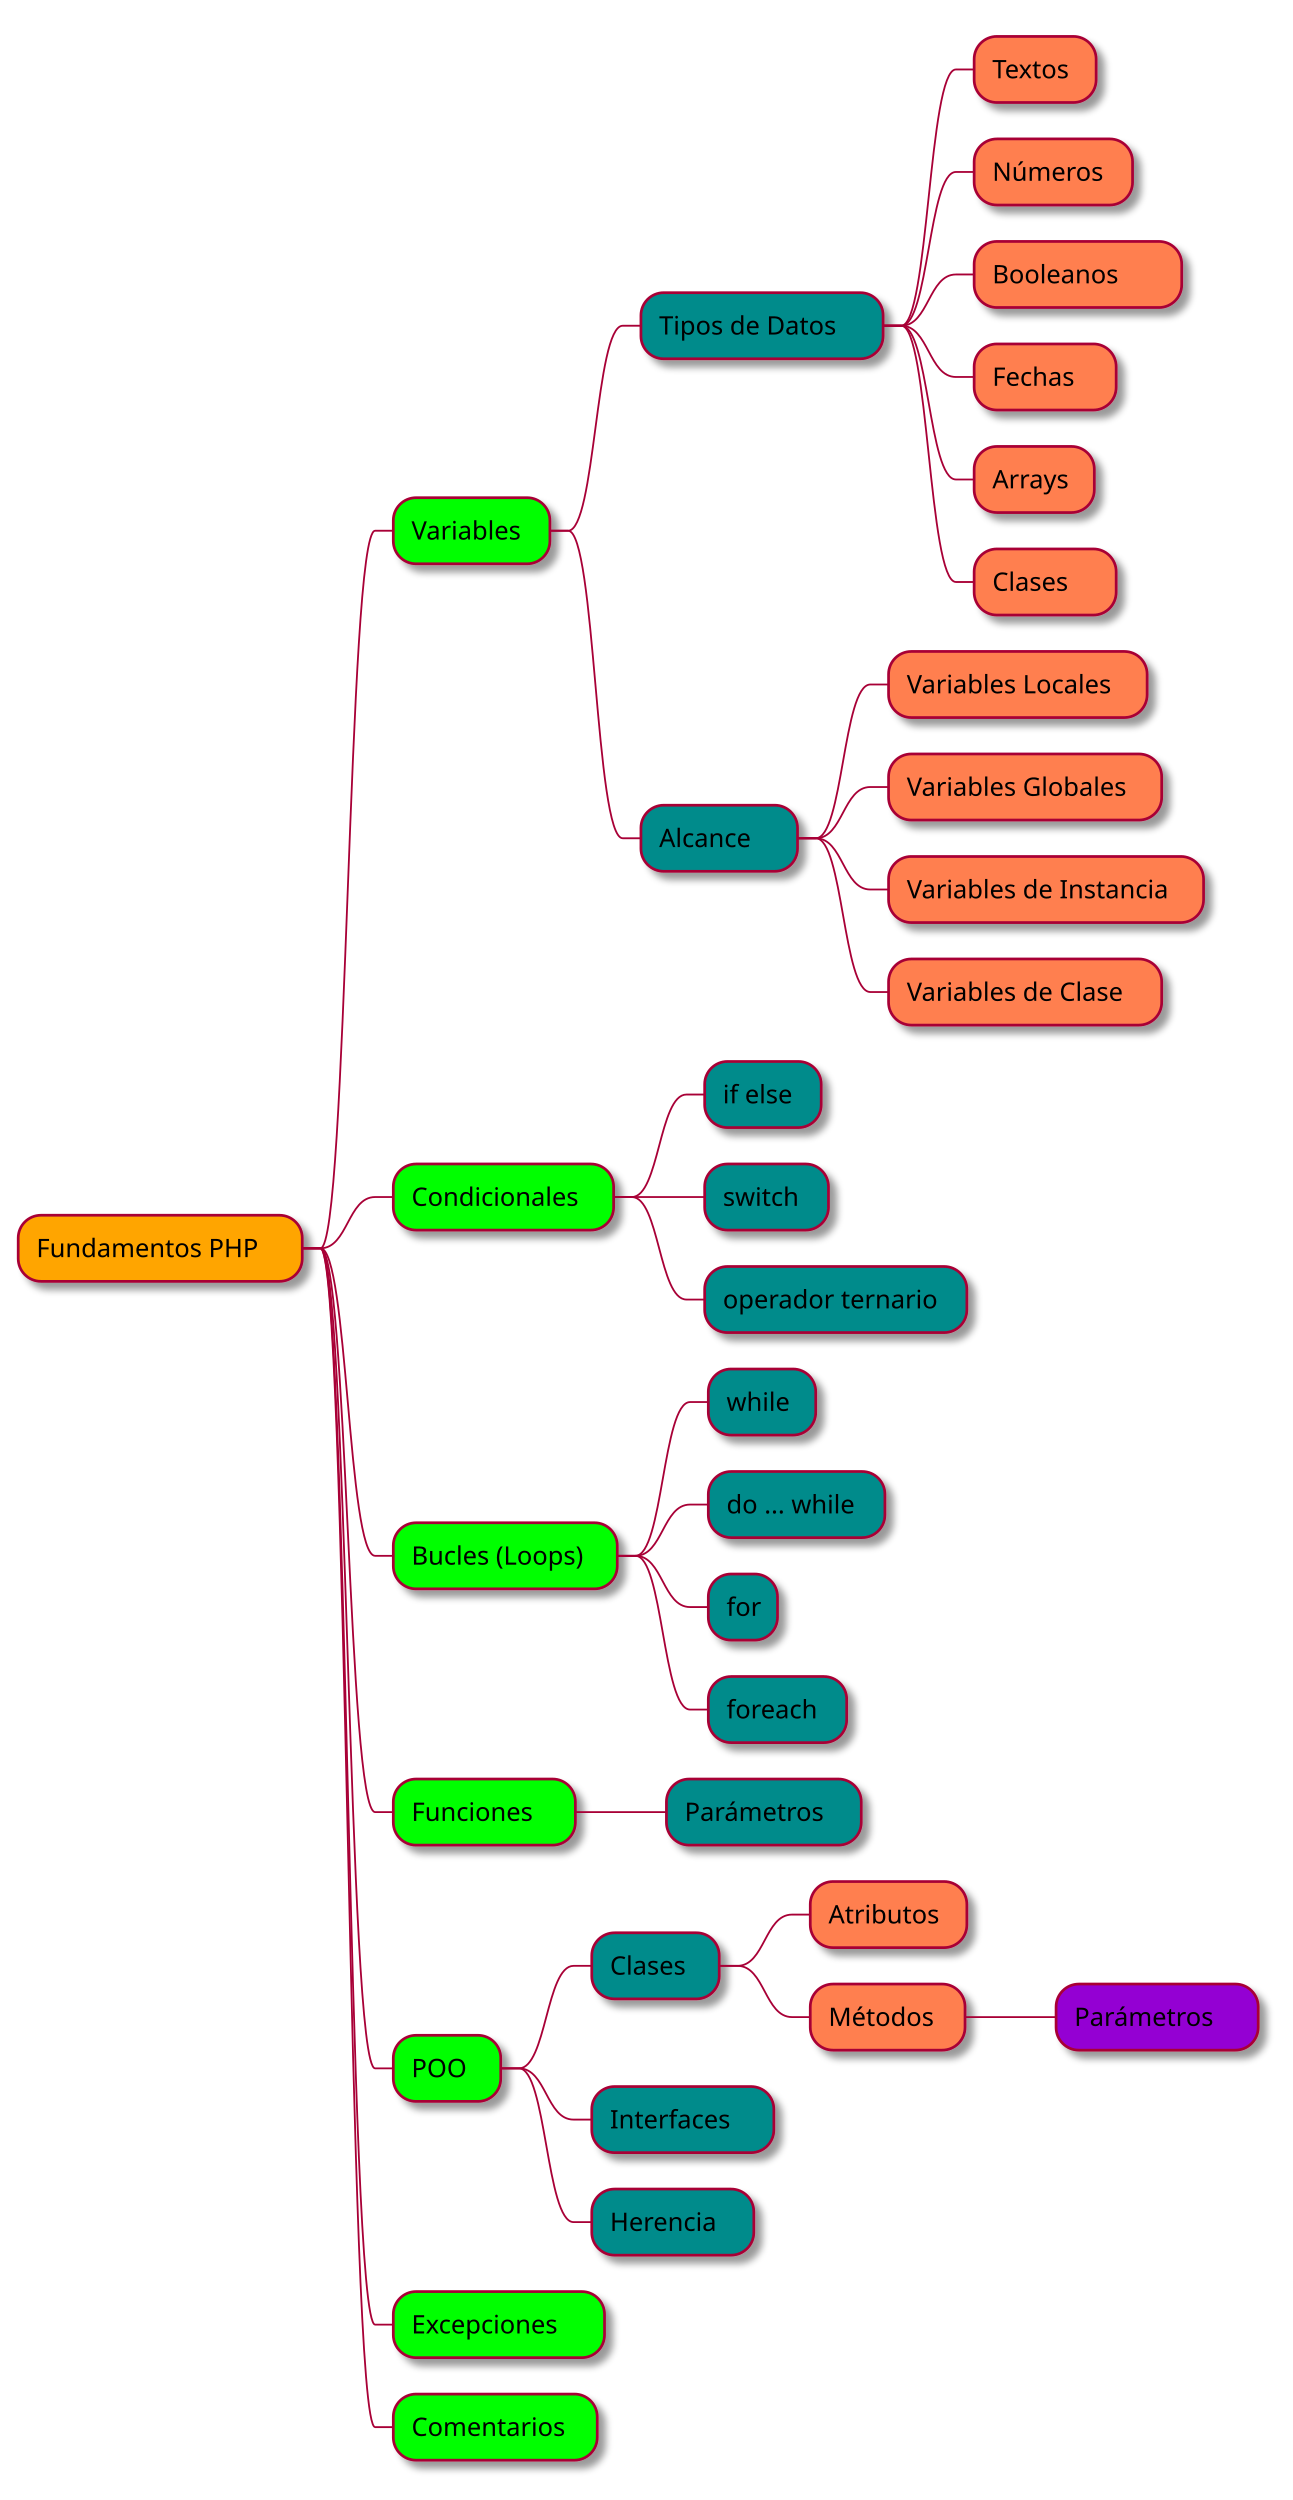
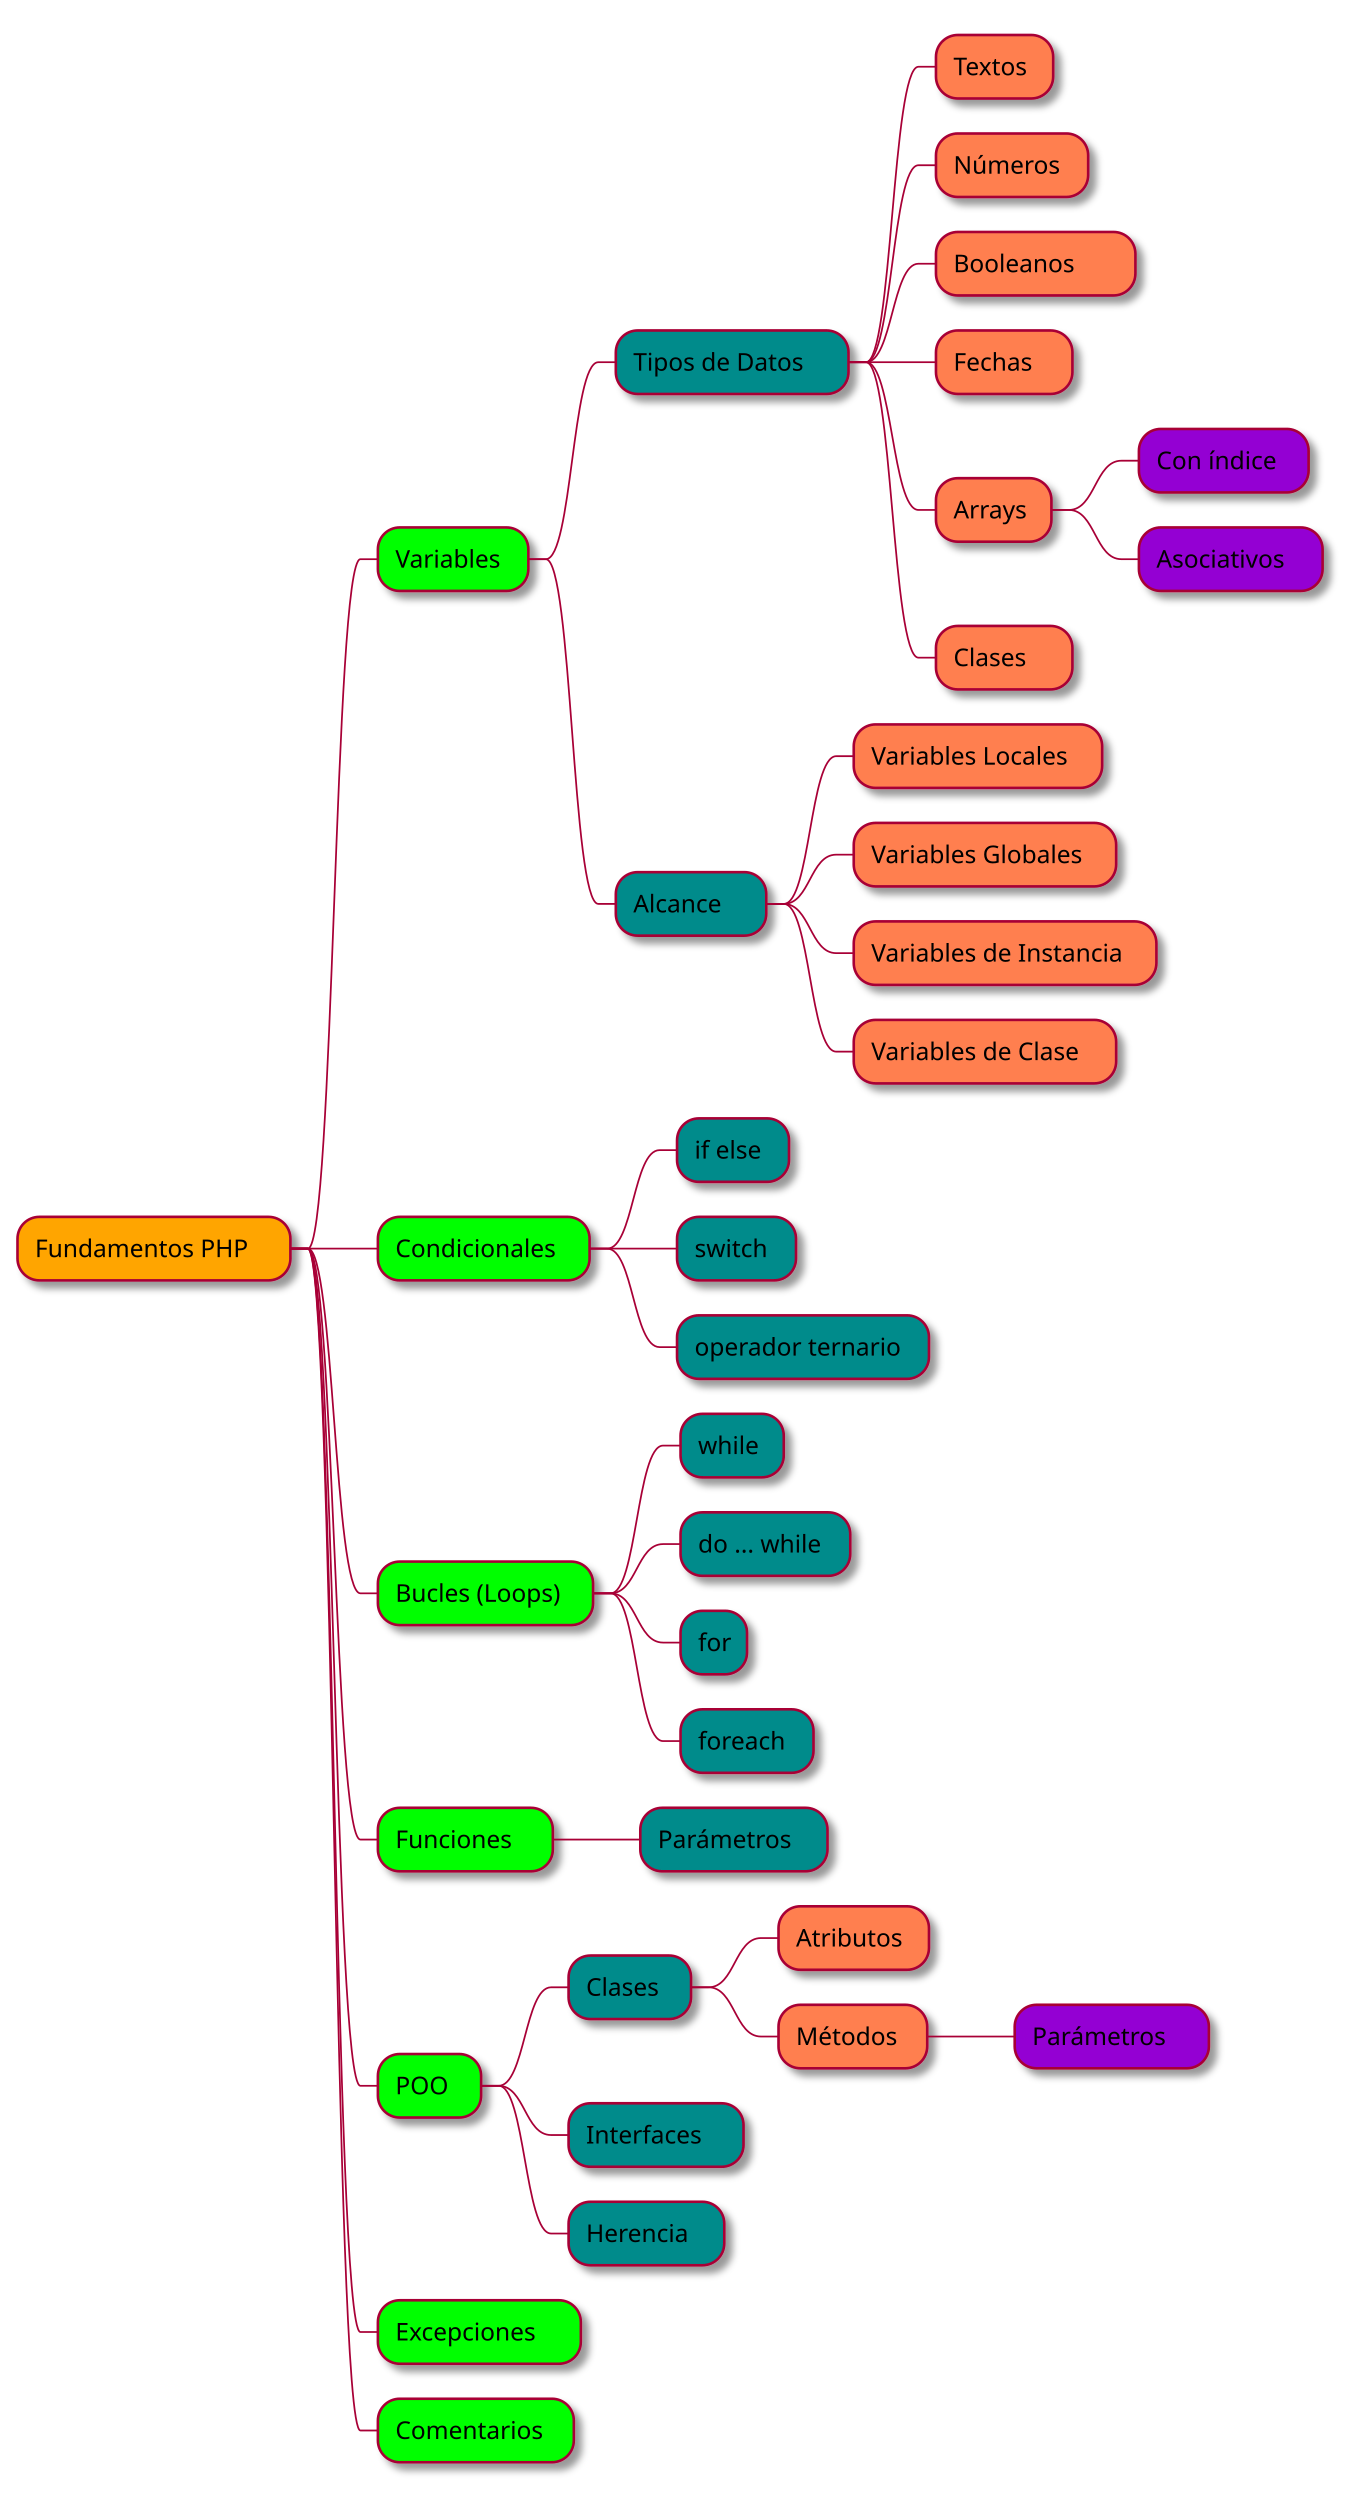
- <svg xmlns="http://www.w3.org/2000/svg" contentScriptType="application/ecmascript" contentStyleType="text/css" height="1373px" preserveAspectRatio="none" style="width:710px;height:1373px;background:#FFFFFF;" version="1.1" viewBox="0 0 710 1373" width="710px" zoomAndPan="magnify">
+ <svg xmlns="http://www.w3.org/2000/svg" contentScriptType="application/ecmascript" contentStyleType="text/css" height="1429px" preserveAspectRatio="none" style="width:775px;height:1429px;background:#FFFFFF;" version="1.1" viewBox="0 0 775 1429" width="775px" zoomAndPan="magnify">
  <defs>
-     <filter height="300%" id="flu0gy7kh0jlj" width="300%" x="-1" y="-1">
+     <filter height="300%" id="fvrcddmpzp8i8" width="300%" x="-1" y="-1">
      <feGaussianBlur result="blurOut" stdDeviation="2.0" />
      <feColorMatrix in="blurOut" result="blurOut2" type="matrix" values="0 0 0 0 0 0 0 0 0 0 0 0 0 0 0 0 0 0 .4 0" />
      <feOffset dx="4.0" dy="4.0" in="blurOut2" result="blurOut3" />
      <feBlend in="SourceGraphic" in2="blurOut3" mode="normal" />
    </filter>
  </defs>
  <g>
-     <rect fill="#FFA500" filter="url(#flu0gy7kh0jlj)" height="36.297" rx="12.5" ry="12.5" style="stroke:#A80036;stroke-width:1.5;" width="156" x="10" y="667.414" />
-     <text fill="#000000" font-family="sans-serif" font-size="14" lengthAdjust="spacing" textLength="128" x="20" y="690.409">Fundamentos PHP</text>
-     <rect fill="#00FF00" filter="url(#flu0gy7kh0jlj)" height="36.297" rx="12.5" ry="12.5" style="stroke:#A80036;stroke-width:1.5;" width="86" x="216" y="273.336" />
-     <text fill="#000000" font-family="sans-serif" font-size="14" lengthAdjust="spacing" textLength="62" x="226" y="296.331">Variables</text>
-     <rect fill="#008B8B" filter="url(#flu0gy7kh0jlj)" height="36.297" rx="12.5" ry="12.5" style="stroke:#A80036;stroke-width:1.5;" width="133" x="352" y="160.742" />
-     <text fill="#000000" font-family="sans-serif" font-size="14" lengthAdjust="spacing" textLength="105" x="362" y="183.737">Tipos de Datos</text>
-     <rect fill="#FF7F50" filter="url(#flu0gy7kh0jlj)" height="36.297" rx="12.5" ry="12.5" style="stroke:#A80036;stroke-width:1.5;" width="67" x="535" y="20" />
+     <rect fill="#FFA500" filter="url(#fvrcddmpzp8i8)" height="36.297" rx="12.5" ry="12.5" style="stroke:#A80036;stroke-width:1.5;" width="156" x="10" y="695.562" />
+     <text fill="#000000" font-family="sans-serif" font-size="14" lengthAdjust="spacing" textLength="128" x="20" y="718.558">Fundamentos PHP</text>
+     <rect fill="#00FF00" filter="url(#fvrcddmpzp8i8)" height="36.297" rx="12.5" ry="12.5" style="stroke:#A80036;stroke-width:1.5;" width="86" x="216" y="301.484" />
+     <text fill="#000000" font-family="sans-serif" font-size="14" lengthAdjust="spacing" textLength="62" x="226" y="324.479">Variables</text>
+     <rect fill="#008B8B" filter="url(#fvrcddmpzp8i8)" height="36.297" rx="12.5" ry="12.5" style="stroke:#A80036;stroke-width:1.5;" width="133" x="352" y="188.891" />
+     <text fill="#000000" font-family="sans-serif" font-size="14" lengthAdjust="spacing" textLength="105" x="362" y="211.886">Tipos de Datos</text>
+     <rect fill="#FF7F50" filter="url(#fvrcddmpzp8i8)" height="36.297" rx="12.5" ry="12.5" style="stroke:#A80036;stroke-width:1.5;" width="67" x="535" y="20" />
    <text fill="#000000" font-family="sans-serif" font-size="14" lengthAdjust="spacing" textLength="47" x="545" y="42.995">Textos</text>
-     <path d="M485,178.891 L495,178.891 C510,178.891 510,38.148 525,38.148 L535,38.148 " fill="none" style="stroke:#A80036;stroke-width:1.0;" />
-     <rect fill="#FF7F50" filter="url(#flu0gy7kh0jlj)" height="36.297" rx="12.5" ry="12.5" style="stroke:#A80036;stroke-width:1.5;" width="87" x="535" y="76.297" />
+     <path d="M485,207.039 L495,207.039 C510,207.039 510,38.148 525,38.148 L535,38.148 " fill="none" style="stroke:#A80036;stroke-width:1.0;" />
+     <rect fill="#FF7F50" filter="url(#fvrcddmpzp8i8)" height="36.297" rx="12.5" ry="12.5" style="stroke:#A80036;stroke-width:1.5;" width="87" x="535" y="76.297" />
    <text fill="#000000" font-family="sans-serif" font-size="14" lengthAdjust="spacing" textLength="63" x="545" y="99.292">Números</text>
-     <path d="M485,178.891 L495,178.891 C510,178.891 510,94.445 525,94.445 L535,94.445 " fill="none" style="stroke:#A80036;stroke-width:1.0;" />
-     <rect fill="#FF7F50" filter="url(#flu0gy7kh0jlj)" height="36.297" rx="12.5" ry="12.5" style="stroke:#A80036;stroke-width:1.5;" width="114" x="535" y="132.594" />
+     <path d="M485,207.039 L495,207.039 C510,207.039 510,94.445 525,94.445 L535,94.445 " fill="none" style="stroke:#A80036;stroke-width:1.0;" />
+     <rect fill="#FF7F50" filter="url(#fvrcddmpzp8i8)" height="36.297" rx="12.5" ry="12.5" style="stroke:#A80036;stroke-width:1.5;" width="114" x="535" y="132.594" />
    <text fill="#000000" font-family="sans-serif" font-size="14" lengthAdjust="spacing" textLength="74" x="545" y="155.589">Booleanos</text>
-     <path d="M485,178.891 L495,178.891 C510,178.891 510,150.742 525,150.742 L535,150.742 " fill="none" style="stroke:#A80036;stroke-width:1.0;" />
-     <rect fill="#FF7F50" filter="url(#flu0gy7kh0jlj)" height="36.297" rx="12.5" ry="12.5" style="stroke:#A80036;stroke-width:1.5;" width="78" x="535" y="188.891" />
+     <path d="M485,207.039 L495,207.039 C510,207.039 510,150.742 525,150.742 L535,150.742 " fill="none" style="stroke:#A80036;stroke-width:1.0;" />
+     <rect fill="#FF7F50" filter="url(#fvrcddmpzp8i8)" height="36.297" rx="12.5" ry="12.5" style="stroke:#A80036;stroke-width:1.5;" width="78" x="535" y="188.891" />
    <text fill="#000000" font-family="sans-serif" font-size="14" lengthAdjust="spacing" textLength="50" x="545" y="211.886">Fechas</text>
-     <path d="M485,178.891 L495,178.891 C510,178.891 510,207.039 525,207.039 L535,207.039 " fill="none" style="stroke:#A80036;stroke-width:1.0;" />
-     <rect fill="#FF7F50" filter="url(#flu0gy7kh0jlj)" height="36.297" rx="12.5" ry="12.5" style="stroke:#A80036;stroke-width:1.5;" width="66" x="535" y="245.188" />
-     <text fill="#000000" font-family="sans-serif" font-size="14" lengthAdjust="spacing" textLength="42" x="545" y="268.183">Arrays</text>
-     <path d="M485,178.891 L495,178.891 C510,178.891 510,263.336 525,263.336 L535,263.336 " fill="none" style="stroke:#A80036;stroke-width:1.0;" />
-     <rect fill="#FF7F50" filter="url(#flu0gy7kh0jlj)" height="36.297" rx="12.5" ry="12.5" style="stroke:#A80036;stroke-width:1.5;" width="78" x="535" y="301.484" />
-     <text fill="#000000" font-family="sans-serif" font-size="14" lengthAdjust="spacing" textLength="46" x="545" y="324.479">Clases</text>
-     <path d="M485,178.891 L495,178.891 C510,178.891 510,319.633 525,319.633 L535,319.633 " fill="none" style="stroke:#A80036;stroke-width:1.0;" />
-     <path d="M302,291.484 L312,291.484 C327,291.484 327,178.891 342,178.891 L352,178.891 " fill="none" style="stroke:#A80036;stroke-width:1.0;" />
-     <rect fill="#008B8B" filter="url(#flu0gy7kh0jlj)" height="36.297" rx="12.5" ry="12.5" style="stroke:#A80036;stroke-width:1.5;" width="86" x="352" y="442.227" />
-     <text fill="#000000" font-family="sans-serif" font-size="14" lengthAdjust="spacing" textLength="54" x="362" y="465.222">Alcance</text>
-     <rect fill="#FF7F50" filter="url(#flu0gy7kh0jlj)" height="36.297" rx="12.5" ry="12.5" style="stroke:#A80036;stroke-width:1.5;" width="142" x="488" y="357.781" />
-     <text fill="#000000" font-family="sans-serif" font-size="14" lengthAdjust="spacing" textLength="118" x="498" y="380.776">Variables Locales</text>
-     <path d="M438,460.375 L448,460.375 C463,460.375 463,375.93 478,375.93 L488,375.93 " fill="none" style="stroke:#A80036;stroke-width:1.0;" />
-     <rect fill="#FF7F50" filter="url(#flu0gy7kh0jlj)" height="36.297" rx="12.5" ry="12.5" style="stroke:#A80036;stroke-width:1.5;" width="150" x="488" y="414.078" />
-     <text fill="#000000" font-family="sans-serif" font-size="14" lengthAdjust="spacing" textLength="126" x="498" y="437.073">Variables Globales</text>
-     <path d="M438,460.375 L448,460.375 C463,460.375 463,432.227 478,432.227 L488,432.227 " fill="none" style="stroke:#A80036;stroke-width:1.0;" />
-     <rect fill="#FF7F50" filter="url(#flu0gy7kh0jlj)" height="36.297" rx="12.5" ry="12.5" style="stroke:#A80036;stroke-width:1.5;" width="173" x="488" y="470.375" />
-     <text fill="#000000" font-family="sans-serif" font-size="14" lengthAdjust="spacing" textLength="149" x="498" y="493.37">Variables de Instancia</text>
-     <path d="M438,460.375 L448,460.375 C463,460.375 463,488.523 478,488.523 L488,488.523 " fill="none" style="stroke:#A80036;stroke-width:1.0;" />
-     <rect fill="#FF7F50" filter="url(#flu0gy7kh0jlj)" height="36.297" rx="12.5" ry="12.5" style="stroke:#A80036;stroke-width:1.5;" width="150" x="488" y="526.672" />
-     <text fill="#000000" font-family="sans-serif" font-size="14" lengthAdjust="spacing" textLength="126" x="498" y="549.667">Variables de Clase</text>
-     <path d="M438,460.375 L448,460.375 C463,460.375 463,544.82 478,544.82 L488,544.82 " fill="none" style="stroke:#A80036;stroke-width:1.0;" />
-     <path d="M302,291.484 L312,291.484 C327,291.484 327,460.375 342,460.375 L352,460.375 " fill="none" style="stroke:#A80036;stroke-width:1.0;" />
-     <path d="M166,685.562 L176,685.562 C191,685.562 191,291.484 206,291.484 L216,291.484 " fill="none" style="stroke:#A80036;stroke-width:1.0;" />
-     <rect fill="#00FF00" filter="url(#flu0gy7kh0jlj)" height="36.297" rx="12.5" ry="12.5" style="stroke:#A80036;stroke-width:1.5;" width="121" x="216" y="639.266" />
-     <text fill="#000000" font-family="sans-serif" font-size="14" lengthAdjust="spacing" textLength="97" x="226" y="662.261">Condicionales</text>
-     <rect fill="#008B8B" filter="url(#flu0gy7kh0jlj)" height="36.297" rx="12.5" ry="12.5" style="stroke:#A80036;stroke-width:1.5;" width="64" x="387" y="582.969" />
-     <text fill="#000000" font-family="sans-serif" font-size="14" lengthAdjust="spacing" textLength="40" x="397" y="605.964">if else</text>
-     <path d="M337,657.414 L347,657.414 C362,657.414 362,601.117 377,601.117 L387,601.117 " fill="none" style="stroke:#A80036;stroke-width:1.0;" />
-     <rect fill="#008B8B" filter="url(#flu0gy7kh0jlj)" height="36.297" rx="12.5" ry="12.5" style="stroke:#A80036;stroke-width:1.5;" width="68" x="387" y="639.266" />
-     <text fill="#000000" font-family="sans-serif" font-size="14" lengthAdjust="spacing" textLength="44" x="397" y="662.261">switch</text>
-     <path d="M337,657.414 L347,657.414 C362,657.414 362,657.414 377,657.414 L387,657.414 " fill="none" style="stroke:#A80036;stroke-width:1.0;" />
-     <rect fill="#008B8B" filter="url(#flu0gy7kh0jlj)" height="36.297" rx="12.5" ry="12.5" style="stroke:#A80036;stroke-width:1.5;" width="144" x="387" y="695.562" />
-     <text fill="#000000" font-family="sans-serif" font-size="14" lengthAdjust="spacing" textLength="120" x="397" y="718.558">operador ternario</text>
-     <path d="M337,657.414 L347,657.414 C362,657.414 362,713.711 377,713.711 L387,713.711 " fill="none" style="stroke:#A80036;stroke-width:1.0;" />
-     <path d="M166,685.562 L176,685.562 C191,685.562 191,657.414 206,657.414 L216,657.414 " fill="none" style="stroke:#A80036;stroke-width:1.0;" />
-     <rect fill="#00FF00" filter="url(#flu0gy7kh0jlj)" height="36.297" rx="12.5" ry="12.5" style="stroke:#A80036;stroke-width:1.5;" width="123" x="216" y="836.305" />
-     <text fill="#000000" font-family="sans-serif" font-size="14" lengthAdjust="spacing" textLength="103" x="226" y="859.3">Bucles (Loops)</text>
-     <rect fill="#008B8B" filter="url(#flu0gy7kh0jlj)" height="36.297" rx="12.5" ry="12.5" style="stroke:#A80036;stroke-width:1.5;" width="59" x="389" y="751.859" />
-     <text fill="#000000" font-family="sans-serif" font-size="14" lengthAdjust="spacing" textLength="35" x="399" y="774.855">while</text>
-     <path d="M339,854.453 L349,854.453 C364,854.453 364,770.008 379,770.008 L389,770.008 " fill="none" style="stroke:#A80036;stroke-width:1.0;" />
-     <rect fill="#008B8B" filter="url(#flu0gy7kh0jlj)" height="36.297" rx="12.5" ry="12.5" style="stroke:#A80036;stroke-width:1.5;" width="97" x="389" y="808.156" />
-     <text fill="#000000" font-family="sans-serif" font-size="14" lengthAdjust="spacing" textLength="73" x="399" y="831.151">do ... while</text>
-     <path d="M339,854.453 L349,854.453 C364,854.453 364,826.305 379,826.305 L389,826.305 " fill="none" style="stroke:#A80036;stroke-width:1.0;" />
-     <rect fill="#008B8B" filter="url(#flu0gy7kh0jlj)" height="36.297" rx="12.5" ry="12.5" style="stroke:#A80036;stroke-width:1.5;" width="38" x="389" y="864.453" />
-     <text fill="#000000" font-family="sans-serif" font-size="14" lengthAdjust="spacing" textLength="18" x="399" y="887.448">for</text>
-     <path d="M339,854.453 L349,854.453 C364,854.453 364,882.602 379,882.602 L389,882.602 " fill="none" style="stroke:#A80036;stroke-width:1.0;" />
-     <rect fill="#008B8B" filter="url(#flu0gy7kh0jlj)" height="36.297" rx="12.5" ry="12.5" style="stroke:#A80036;stroke-width:1.5;" width="76" x="389" y="920.75" />
-     <text fill="#000000" font-family="sans-serif" font-size="14" lengthAdjust="spacing" textLength="52" x="399" y="943.745">foreach</text>
-     <path d="M339,854.453 L349,854.453 C364,854.453 364,938.898 379,938.898 L389,938.898 " fill="none" style="stroke:#A80036;stroke-width:1.0;" />
-     <path d="M166,685.562 L176,685.562 C191,685.562 191,854.453 206,854.453 L216,854.453 " fill="none" style="stroke:#A80036;stroke-width:1.0;" />
-     <rect fill="#00FF00" filter="url(#flu0gy7kh0jlj)" height="36.297" rx="12.5" ry="12.5" style="stroke:#A80036;stroke-width:1.5;" width="100" x="216" y="977.047" />
-     <text fill="#000000" font-family="sans-serif" font-size="14" lengthAdjust="spacing" textLength="72" x="226" y="1000.042">Funciones</text>
-     <rect fill="#008B8B" filter="url(#flu0gy7kh0jlj)" height="36.297" rx="12.5" ry="12.5" style="stroke:#A80036;stroke-width:1.5;" width="107" x="366" y="977.047" />
-     <text fill="#000000" font-family="sans-serif" font-size="14" lengthAdjust="spacing" textLength="79" x="376" y="1000.042">Parámetros</text>
-     <path d="M316,995.195 L326,995.195 C341,995.195 341,995.195 356,995.195 L366,995.195 " fill="none" style="stroke:#A80036;stroke-width:1.0;" />
-     <path d="M166,685.562 L176,685.562 C191,685.562 191,995.195 206,995.195 L216,995.195 " fill="none" style="stroke:#A80036;stroke-width:1.0;" />
-     <rect fill="#00FF00" filter="url(#flu0gy7kh0jlj)" height="36.297" rx="12.5" ry="12.5" style="stroke:#A80036;stroke-width:1.5;" width="59" x="216" y="1117.789" />
-     <text fill="#000000" font-family="sans-serif" font-size="14" lengthAdjust="spacing" textLength="31" x="226" y="1140.784">POO</text>
-     <rect fill="#008B8B" filter="url(#flu0gy7kh0jlj)" height="36.297" rx="12.5" ry="12.5" style="stroke:#A80036;stroke-width:1.5;" width="70" x="325" y="1061.492" />
-     <text fill="#000000" font-family="sans-serif" font-size="14" lengthAdjust="spacing" textLength="46" x="335" y="1084.487">Clases</text>
-     <rect fill="#FF7F50" filter="url(#flu0gy7kh0jlj)" height="36.297" rx="12.5" ry="12.5" style="stroke:#A80036;stroke-width:1.5;" width="86" x="445" y="1033.344" />
-     <text fill="#000000" font-family="sans-serif" font-size="14" lengthAdjust="spacing" textLength="62" x="455" y="1056.339">Atributos</text>
-     <path d="M395,1079.641 L405,1079.641 C420,1079.641 420,1051.492 435,1051.492 L445,1051.492 " fill="none" style="stroke:#A80036;stroke-width:1.0;" />
-     <rect fill="#FF7F50" filter="url(#flu0gy7kh0jlj)" height="36.297" rx="12.5" ry="12.5" style="stroke:#A80036;stroke-width:1.5;" width="85" x="445" y="1089.641" />
-     <text fill="#000000" font-family="sans-serif" font-size="14" lengthAdjust="spacing" textLength="61" x="455" y="1112.636">Métodos</text>
-     <rect fill="#9400D3" filter="url(#flu0gy7kh0jlj)" height="36.297" rx="12.5" ry="12.5" style="stroke:#A80036;stroke-width:1.5;" width="111" x="580" y="1089.641" />
-     <text fill="#000000" font-family="sans-serif" font-size="14" lengthAdjust="spacing" textLength="79" x="590" y="1112.636">Parámetros</text>
-     <path d="M530,1107.789 L540,1107.789 C555,1107.789 555,1107.789 570,1107.789 L580,1107.789 " fill="none" style="stroke:#A80036;stroke-width:1.0;" />
-     <path d="M395,1079.641 L405,1079.641 C420,1079.641 420,1107.789 435,1107.789 L445,1107.789 " fill="none" style="stroke:#A80036;stroke-width:1.0;" />
-     <path d="M275,1135.938 L285,1135.938 C300,1135.938 300,1079.641 315,1079.641 L325,1079.641 " fill="none" style="stroke:#A80036;stroke-width:1.0;" />
-     <rect fill="#008B8B" filter="url(#flu0gy7kh0jlj)" height="36.297" rx="12.5" ry="12.5" style="stroke:#A80036;stroke-width:1.5;" width="100" x="325" y="1145.938" />
-     <text fill="#000000" font-family="sans-serif" font-size="14" lengthAdjust="spacing" textLength="68" x="335" y="1168.933">Interfaces</text>
-     <path d="M275,1135.938 L285,1135.938 C300,1135.938 300,1164.086 315,1164.086 L325,1164.086 " fill="none" style="stroke:#A80036;stroke-width:1.0;" />
-     <rect fill="#008B8B" filter="url(#flu0gy7kh0jlj)" height="36.297" rx="12.5" ry="12.5" style="stroke:#A80036;stroke-width:1.5;" width="89" x="325" y="1202.234" />
-     <text fill="#000000" font-family="sans-serif" font-size="14" lengthAdjust="spacing" textLength="61" x="335" y="1225.229">Herencia</text>
-     <path d="M275,1135.938 L285,1135.938 C300,1135.938 300,1220.383 315,1220.383 L325,1220.383 " fill="none" style="stroke:#A80036;stroke-width:1.0;" />
-     <path d="M166,685.562 L176,685.562 C191,685.562 191,1135.938 206,1135.938 L216,1135.938 " fill="none" style="stroke:#A80036;stroke-width:1.0;" />
-     <rect fill="#00FF00" filter="url(#flu0gy7kh0jlj)" height="36.297" rx="12.5" ry="12.5" style="stroke:#A80036;stroke-width:1.5;" width="116" x="216" y="1258.531" />
-     <text fill="#000000" font-family="sans-serif" font-size="14" lengthAdjust="spacing" textLength="88" x="226" y="1281.526">Excepciones</text>
-     <path d="M166,685.562 L176,685.562 C191,685.562 191,1276.68 206,1276.68 L216,1276.68 " fill="none" style="stroke:#A80036;stroke-width:1.0;" />
-     <rect fill="#00FF00" filter="url(#flu0gy7kh0jlj)" height="36.297" rx="12.5" ry="12.5" style="stroke:#A80036;stroke-width:1.5;" width="112" x="216" y="1314.828" />
-     <text fill="#000000" font-family="sans-serif" font-size="14" lengthAdjust="spacing" textLength="88" x="226" y="1337.823">Comentarios</text>
-     <path d="M166,685.562 L176,685.562 C191,685.562 191,1332.977 206,1332.977 L216,1332.977 " fill="none" style="stroke:#A80036;stroke-width:1.0;" />
+     <path d="M485,207.039 L495,207.039 C510,207.039 510,207.039 525,207.039 L535,207.039 " fill="none" style="stroke:#A80036;stroke-width:1.0;" />
+     <rect fill="#FF7F50" filter="url(#fvrcddmpzp8i8)" height="36.297" rx="12.5" ry="12.5" style="stroke:#A80036;stroke-width:1.5;" width="66" x="535" y="273.336" />
+     <text fill="#000000" font-family="sans-serif" font-size="14" lengthAdjust="spacing" textLength="42" x="545" y="296.331">Arrays</text>
+     <rect fill="#9400D3" filter="url(#fvrcddmpzp8i8)" height="36.297" rx="12.5" ry="12.5" style="stroke:#A80036;stroke-width:1.5;" width="97" x="651" y="245.188" />
+     <text fill="#000000" font-family="sans-serif" font-size="14" lengthAdjust="spacing" textLength="73" x="661" y="268.183">Con índice</text>
+     <path d="M601,291.484 L611,291.484 C626,291.484 626,263.336 641,263.336 L651,263.336 " fill="none" style="stroke:#A80036;stroke-width:1.0;" />
+     <rect fill="#9400D3" filter="url(#fvrcddmpzp8i8)" height="36.297" rx="12.5" ry="12.5" style="stroke:#A80036;stroke-width:1.5;" width="105" x="651" y="301.484" />
+     <text fill="#000000" font-family="sans-serif" font-size="14" lengthAdjust="spacing" textLength="77" x="661" y="324.479">Asociativos</text>
+     <path d="M601,291.484 L611,291.484 C626,291.484 626,319.633 641,319.633 L651,319.633 " fill="none" style="stroke:#A80036;stroke-width:1.0;" />
+     <path d="M485,207.039 L495,207.039 C510,207.039 510,291.484 525,291.484 L535,291.484 " fill="none" style="stroke:#A80036;stroke-width:1.0;" />
+     <rect fill="#FF7F50" filter="url(#fvrcddmpzp8i8)" height="36.297" rx="12.5" ry="12.5" style="stroke:#A80036;stroke-width:1.5;" width="78" x="535" y="357.781" />
+     <text fill="#000000" font-family="sans-serif" font-size="14" lengthAdjust="spacing" textLength="46" x="545" y="380.776">Clases</text>
+     <path d="M485,207.039 L495,207.039 C510,207.039 510,375.93 525,375.93 L535,375.93 " fill="none" style="stroke:#A80036;stroke-width:1.0;" />
+     <path d="M302,319.633 L312,319.633 C327,319.633 327,207.039 342,207.039 L352,207.039 " fill="none" style="stroke:#A80036;stroke-width:1.0;" />
+     <rect fill="#008B8B" filter="url(#fvrcddmpzp8i8)" height="36.297" rx="12.5" ry="12.5" style="stroke:#A80036;stroke-width:1.5;" width="86" x="352" y="498.523" />
+     <text fill="#000000" font-family="sans-serif" font-size="14" lengthAdjust="spacing" textLength="54" x="362" y="521.519">Alcance</text>
+     <rect fill="#FF7F50" filter="url(#fvrcddmpzp8i8)" height="36.297" rx="12.5" ry="12.5" style="stroke:#A80036;stroke-width:1.5;" width="142" x="488" y="414.078" />
+     <text fill="#000000" font-family="sans-serif" font-size="14" lengthAdjust="spacing" textLength="118" x="498" y="437.073">Variables Locales</text>
+     <path d="M438,516.672 L448,516.672 C463,516.672 463,432.227 478,432.227 L488,432.227 " fill="none" style="stroke:#A80036;stroke-width:1.0;" />
+     <rect fill="#FF7F50" filter="url(#fvrcddmpzp8i8)" height="36.297" rx="12.5" ry="12.5" style="stroke:#A80036;stroke-width:1.5;" width="150" x="488" y="470.375" />
+     <text fill="#000000" font-family="sans-serif" font-size="14" lengthAdjust="spacing" textLength="126" x="498" y="493.37">Variables Globales</text>
+     <path d="M438,516.672 L448,516.672 C463,516.672 463,488.523 478,488.523 L488,488.523 " fill="none" style="stroke:#A80036;stroke-width:1.0;" />
+     <rect fill="#FF7F50" filter="url(#fvrcddmpzp8i8)" height="36.297" rx="12.5" ry="12.5" style="stroke:#A80036;stroke-width:1.5;" width="173" x="488" y="526.672" />
+     <text fill="#000000" font-family="sans-serif" font-size="14" lengthAdjust="spacing" textLength="149" x="498" y="549.667">Variables de Instancia</text>
+     <path d="M438,516.672 L448,516.672 C463,516.672 463,544.82 478,544.82 L488,544.82 " fill="none" style="stroke:#A80036;stroke-width:1.0;" />
+     <rect fill="#FF7F50" filter="url(#fvrcddmpzp8i8)" height="36.297" rx="12.5" ry="12.5" style="stroke:#A80036;stroke-width:1.5;" width="150" x="488" y="582.969" />
+     <text fill="#000000" font-family="sans-serif" font-size="14" lengthAdjust="spacing" textLength="126" x="498" y="605.964">Variables de Clase</text>
+     <path d="M438,516.672 L448,516.672 C463,516.672 463,601.117 478,601.117 L488,601.117 " fill="none" style="stroke:#A80036;stroke-width:1.0;" />
+     <path d="M302,319.633 L312,319.633 C327,319.633 327,516.672 342,516.672 L352,516.672 " fill="none" style="stroke:#A80036;stroke-width:1.0;" />
+     <path d="M166,713.711 L176,713.711 C191,713.711 191,319.633 206,319.633 L216,319.633 " fill="none" style="stroke:#A80036;stroke-width:1.0;" />
+     <rect fill="#00FF00" filter="url(#fvrcddmpzp8i8)" height="36.297" rx="12.5" ry="12.5" style="stroke:#A80036;stroke-width:1.5;" width="121" x="216" y="695.562" />
+     <text fill="#000000" font-family="sans-serif" font-size="14" lengthAdjust="spacing" textLength="97" x="226" y="718.558">Condicionales</text>
+     <rect fill="#008B8B" filter="url(#fvrcddmpzp8i8)" height="36.297" rx="12.5" ry="12.5" style="stroke:#A80036;stroke-width:1.5;" width="64" x="387" y="639.266" />
+     <text fill="#000000" font-family="sans-serif" font-size="14" lengthAdjust="spacing" textLength="40" x="397" y="662.261">if else</text>
+     <path d="M337,713.711 L347,713.711 C362,713.711 362,657.414 377,657.414 L387,657.414 " fill="none" style="stroke:#A80036;stroke-width:1.0;" />
+     <rect fill="#008B8B" filter="url(#fvrcddmpzp8i8)" height="36.297" rx="12.5" ry="12.5" style="stroke:#A80036;stroke-width:1.5;" width="68" x="387" y="695.562" />
+     <text fill="#000000" font-family="sans-serif" font-size="14" lengthAdjust="spacing" textLength="44" x="397" y="718.558">switch</text>
+     <path d="M337,713.711 L347,713.711 C362,713.711 362,713.711 377,713.711 L387,713.711 " fill="none" style="stroke:#A80036;stroke-width:1.0;" />
+     <rect fill="#008B8B" filter="url(#fvrcddmpzp8i8)" height="36.297" rx="12.5" ry="12.5" style="stroke:#A80036;stroke-width:1.5;" width="144" x="387" y="751.859" />
+     <text fill="#000000" font-family="sans-serif" font-size="14" lengthAdjust="spacing" textLength="120" x="397" y="774.855">operador ternario</text>
+     <path d="M337,713.711 L347,713.711 C362,713.711 362,770.008 377,770.008 L387,770.008 " fill="none" style="stroke:#A80036;stroke-width:1.0;" />
+     <path d="M166,713.711 L176,713.711 C191,713.711 191,713.711 206,713.711 L216,713.711 " fill="none" style="stroke:#A80036;stroke-width:1.0;" />
+     <rect fill="#00FF00" filter="url(#fvrcddmpzp8i8)" height="36.297" rx="12.5" ry="12.5" style="stroke:#A80036;stroke-width:1.5;" width="123" x="216" y="892.602" />
+     <text fill="#000000" font-family="sans-serif" font-size="14" lengthAdjust="spacing" textLength="103" x="226" y="915.597">Bucles (Loops)</text>
+     <rect fill="#008B8B" filter="url(#fvrcddmpzp8i8)" height="36.297" rx="12.5" ry="12.5" style="stroke:#A80036;stroke-width:1.5;" width="59" x="389" y="808.156" />
+     <text fill="#000000" font-family="sans-serif" font-size="14" lengthAdjust="spacing" textLength="35" x="399" y="831.151">while</text>
+     <path d="M339,910.75 L349,910.75 C364,910.75 364,826.305 379,826.305 L389,826.305 " fill="none" style="stroke:#A80036;stroke-width:1.0;" />
+     <rect fill="#008B8B" filter="url(#fvrcddmpzp8i8)" height="36.297" rx="12.5" ry="12.5" style="stroke:#A80036;stroke-width:1.5;" width="97" x="389" y="864.453" />
+     <text fill="#000000" font-family="sans-serif" font-size="14" lengthAdjust="spacing" textLength="73" x="399" y="887.448">do ... while</text>
+     <path d="M339,910.75 L349,910.75 C364,910.75 364,882.602 379,882.602 L389,882.602 " fill="none" style="stroke:#A80036;stroke-width:1.0;" />
+     <rect fill="#008B8B" filter="url(#fvrcddmpzp8i8)" height="36.297" rx="12.5" ry="12.5" style="stroke:#A80036;stroke-width:1.5;" width="38" x="389" y="920.75" />
+     <text fill="#000000" font-family="sans-serif" font-size="14" lengthAdjust="spacing" textLength="18" x="399" y="943.745">for</text>
+     <path d="M339,910.75 L349,910.75 C364,910.75 364,938.898 379,938.898 L389,938.898 " fill="none" style="stroke:#A80036;stroke-width:1.0;" />
+     <rect fill="#008B8B" filter="url(#fvrcddmpzp8i8)" height="36.297" rx="12.5" ry="12.5" style="stroke:#A80036;stroke-width:1.5;" width="76" x="389" y="977.047" />
+     <text fill="#000000" font-family="sans-serif" font-size="14" lengthAdjust="spacing" textLength="52" x="399" y="1000.042">foreach</text>
+     <path d="M339,910.75 L349,910.75 C364,910.75 364,995.195 379,995.195 L389,995.195 " fill="none" style="stroke:#A80036;stroke-width:1.0;" />
+     <path d="M166,713.711 L176,713.711 C191,713.711 191,910.75 206,910.75 L216,910.75 " fill="none" style="stroke:#A80036;stroke-width:1.0;" />
+     <rect fill="#00FF00" filter="url(#fvrcddmpzp8i8)" height="36.297" rx="12.5" ry="12.5" style="stroke:#A80036;stroke-width:1.5;" width="100" x="216" y="1033.344" />
+     <text fill="#000000" font-family="sans-serif" font-size="14" lengthAdjust="spacing" textLength="72" x="226" y="1056.339">Funciones</text>
+     <rect fill="#008B8B" filter="url(#fvrcddmpzp8i8)" height="36.297" rx="12.5" ry="12.5" style="stroke:#A80036;stroke-width:1.5;" width="107" x="366" y="1033.344" />
+     <text fill="#000000" font-family="sans-serif" font-size="14" lengthAdjust="spacing" textLength="79" x="376" y="1056.339">Parámetros</text>
+     <path d="M316,1051.492 L326,1051.492 C341,1051.492 341,1051.492 356,1051.492 L366,1051.492 " fill="none" style="stroke:#A80036;stroke-width:1.0;" />
+     <path d="M166,713.711 L176,713.711 C191,713.711 191,1051.492 206,1051.492 L216,1051.492 " fill="none" style="stroke:#A80036;stroke-width:1.0;" />
+     <rect fill="#00FF00" filter="url(#fvrcddmpzp8i8)" height="36.297" rx="12.5" ry="12.5" style="stroke:#A80036;stroke-width:1.5;" width="59" x="216" y="1174.086" />
+     <text fill="#000000" font-family="sans-serif" font-size="14" lengthAdjust="spacing" textLength="31" x="226" y="1197.081">POO</text>
+     <rect fill="#008B8B" filter="url(#fvrcddmpzp8i8)" height="36.297" rx="12.5" ry="12.5" style="stroke:#A80036;stroke-width:1.5;" width="70" x="325" y="1117.789" />
+     <text fill="#000000" font-family="sans-serif" font-size="14" lengthAdjust="spacing" textLength="46" x="335" y="1140.784">Clases</text>
+     <rect fill="#FF7F50" filter="url(#fvrcddmpzp8i8)" height="36.297" rx="12.5" ry="12.5" style="stroke:#A80036;stroke-width:1.5;" width="86" x="445" y="1089.641" />
+     <text fill="#000000" font-family="sans-serif" font-size="14" lengthAdjust="spacing" textLength="62" x="455" y="1112.636">Atributos</text>
+     <path d="M395,1135.938 L405,1135.938 C420,1135.938 420,1107.789 435,1107.789 L445,1107.789 " fill="none" style="stroke:#A80036;stroke-width:1.0;" />
+     <rect fill="#FF7F50" filter="url(#fvrcddmpzp8i8)" height="36.297" rx="12.5" ry="12.5" style="stroke:#A80036;stroke-width:1.5;" width="85" x="445" y="1145.938" />
+     <text fill="#000000" font-family="sans-serif" font-size="14" lengthAdjust="spacing" textLength="61" x="455" y="1168.933">Métodos</text>
+     <rect fill="#9400D3" filter="url(#fvrcddmpzp8i8)" height="36.297" rx="12.5" ry="12.5" style="stroke:#A80036;stroke-width:1.5;" width="111" x="580" y="1145.938" />
+     <text fill="#000000" font-family="sans-serif" font-size="14" lengthAdjust="spacing" textLength="79" x="590" y="1168.933">Parámetros</text>
+     <path d="M530,1164.086 L540,1164.086 C555,1164.086 555,1164.086 570,1164.086 L580,1164.086 " fill="none" style="stroke:#A80036;stroke-width:1.0;" />
+     <path d="M395,1135.938 L405,1135.938 C420,1135.938 420,1164.086 435,1164.086 L445,1164.086 " fill="none" style="stroke:#A80036;stroke-width:1.0;" />
+     <path d="M275,1192.234 L285,1192.234 C300,1192.234 300,1135.938 315,1135.938 L325,1135.938 " fill="none" style="stroke:#A80036;stroke-width:1.0;" />
+     <rect fill="#008B8B" filter="url(#fvrcddmpzp8i8)" height="36.297" rx="12.5" ry="12.5" style="stroke:#A80036;stroke-width:1.5;" width="100" x="325" y="1202.234" />
+     <text fill="#000000" font-family="sans-serif" font-size="14" lengthAdjust="spacing" textLength="68" x="335" y="1225.229">Interfaces</text>
+     <path d="M275,1192.234 L285,1192.234 C300,1192.234 300,1220.383 315,1220.383 L325,1220.383 " fill="none" style="stroke:#A80036;stroke-width:1.0;" />
+     <rect fill="#008B8B" filter="url(#fvrcddmpzp8i8)" height="36.297" rx="12.5" ry="12.5" style="stroke:#A80036;stroke-width:1.5;" width="89" x="325" y="1258.531" />
+     <text fill="#000000" font-family="sans-serif" font-size="14" lengthAdjust="spacing" textLength="61" x="335" y="1281.526">Herencia</text>
+     <path d="M275,1192.234 L285,1192.234 C300,1192.234 300,1276.68 315,1276.68 L325,1276.68 " fill="none" style="stroke:#A80036;stroke-width:1.0;" />
+     <path d="M166,713.711 L176,713.711 C191,713.711 191,1192.234 206,1192.234 L216,1192.234 " fill="none" style="stroke:#A80036;stroke-width:1.0;" />
+     <rect fill="#00FF00" filter="url(#fvrcddmpzp8i8)" height="36.297" rx="12.5" ry="12.5" style="stroke:#A80036;stroke-width:1.5;" width="116" x="216" y="1314.828" />
+     <text fill="#000000" font-family="sans-serif" font-size="14" lengthAdjust="spacing" textLength="88" x="226" y="1337.823">Excepciones</text>
+     <path d="M166,713.711 L176,713.711 C191,713.711 191,1332.977 206,1332.977 L216,1332.977 " fill="none" style="stroke:#A80036;stroke-width:1.0;" />
+     <rect fill="#00FF00" filter="url(#fvrcddmpzp8i8)" height="36.297" rx="12.5" ry="12.5" style="stroke:#A80036;stroke-width:1.5;" width="112" x="216" y="1371.125" />
+     <text fill="#000000" font-family="sans-serif" font-size="14" lengthAdjust="spacing" textLength="88" x="226" y="1394.12">Comentarios</text>
+     <path d="M166,713.711 L176,713.711 C191,713.711 191,1389.273 206,1389.273 L216,1389.273 " fill="none" style="stroke:#A80036;stroke-width:1.0;" />
  </g>
</svg>
